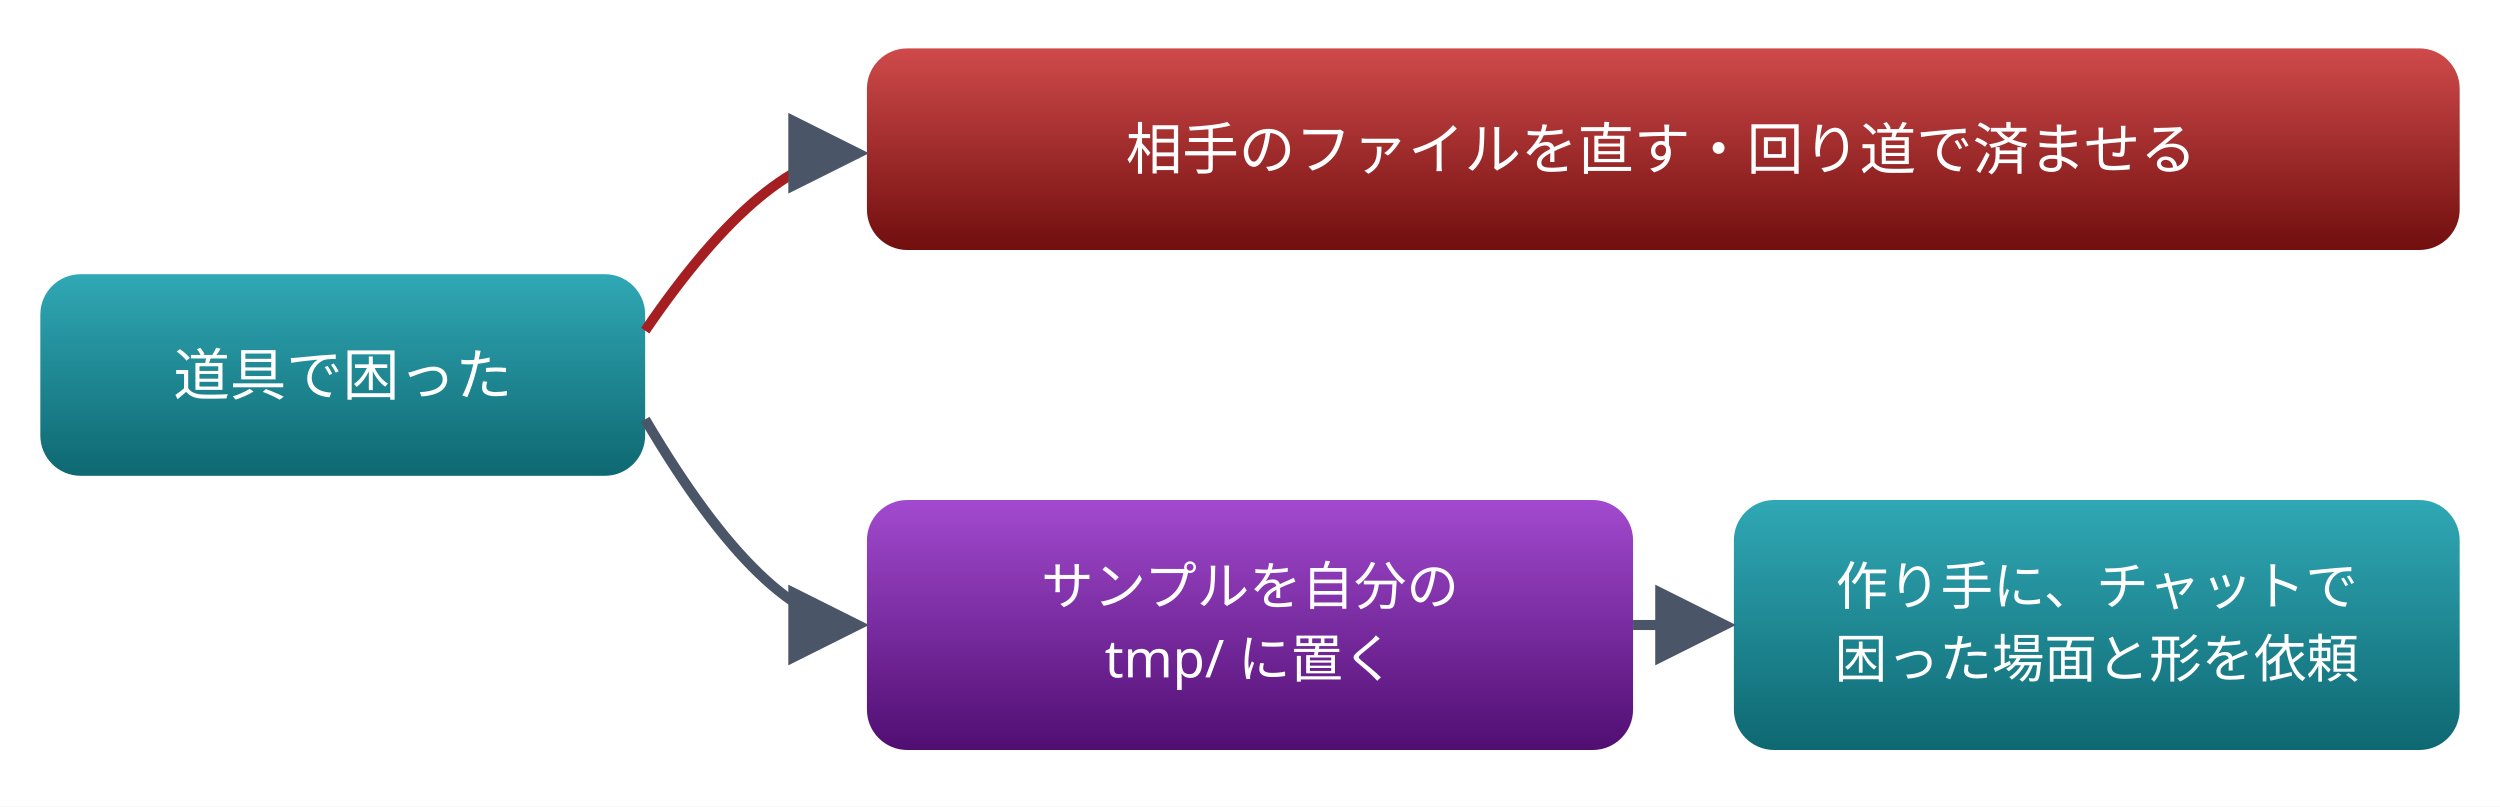
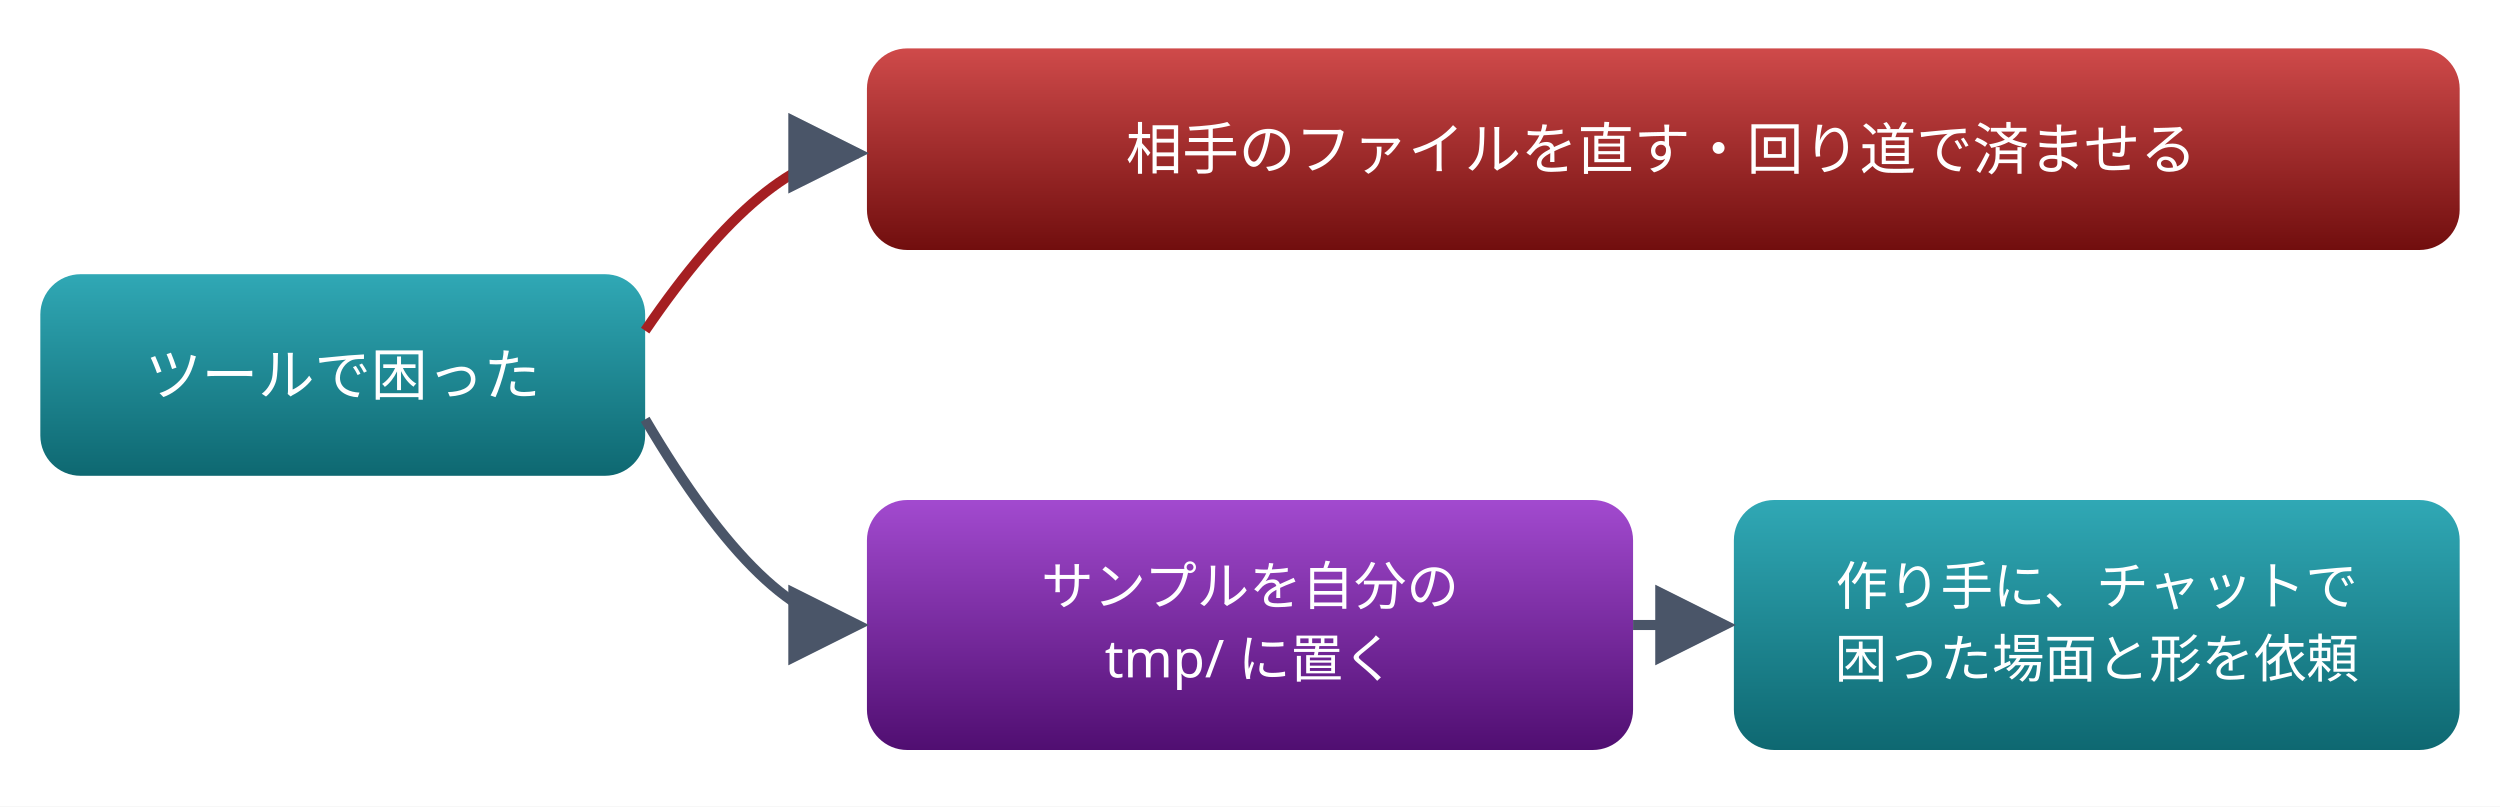
<svg xmlns="http://www.w3.org/2000/svg" viewBox="0 0 620 200" width="620" height="200" role="img" aria-label="他プロジェクトのファイルは直さず、サンプルを置いて依頼する図" font-family="Segoe UI, Yu Gothic UI, Meiryo, sans-serif">
  <defs>
    <linearGradient id="i1" x1="0" y1="1" x2="0" y2="0">
      <stop offset="0" stop-color="hsl(0,78%,25%)" />
      <stop offset="1" stop-color="hsl(0,58%,55%)" />
    </linearGradient>
    <linearGradient id="i2" x1="0" y1="1" x2="0" y2="0">
      <stop offset="0" stop-color="hsl(186,78%,25%)" />
      <stop offset="1" stop-color="hsl(186,58%,45%)" />
    </linearGradient>
    <linearGradient id="i3" x1="0" y1="1" x2="0" y2="0">
      <stop offset="0" stop-color="hsl(280,78%,25%)" />
      <stop offset="1" stop-color="hsl(280,58%,55%)" />
    </linearGradient>
    <marker id="i4" markerWidth="8" markerHeight="8" refX="7" refY="4" orient="auto">
      <path d="M0 0 L8 4 L0 8 Z" fill="#4a5568" />
    </marker>
  </defs>
  <rect width="100%" height="100%" fill="#ffffff" />
  <rect x="10" y="68" width="150" height="50" rx="10" fill="url(#i2)" />
-   <text x="85" y="98" fill="#fff" font-size="14" text-anchor="middle">道具で困った</text>
+   <text x="85" y="98" fill="#fff" font-size="14" text-anchor="middle">ツールで困った</text>
  <rect x="215" y="12" width="395" height="50" rx="10" fill="url(#i1)" />
  <text x="412" y="42" fill="#fff" font-size="14" text-anchor="middle">相手のファイルを直す・回り道で済ませる</text>
  <rect x="215" y="124" width="190" height="62" rx="10" fill="url(#i3)" />
  <text x="310" y="150" fill="#fff" font-size="13" text-anchor="middle">サンプルを自分の</text>
  <text x="310" y="168" fill="#fff" font-size="13" text-anchor="middle">tmp/ に置く</text>
  <rect x="430" y="124" width="180" height="62" rx="10" fill="url(#i2)" />
  <text x="520" y="150" fill="#fff" font-size="13" text-anchor="middle">作り手に、チャットで</text>
  <text x="520" y="168" fill="#fff" font-size="13" text-anchor="middle">困った場面と形を依頼</text>
  <path d="M160 82 Q190 38 213 38" fill="none" stroke="#a51f22" stroke-width="2.5" marker-end="url(#i4)" />
  <path d="M160 104 Q190 155 213 155" fill="none" stroke="#4a5568" stroke-width="2.5" marker-end="url(#i4)" />
  <path d="M405 155 H428" stroke="#4a5568" stroke-width="2.5" marker-end="url(#i4)" />
</svg>
